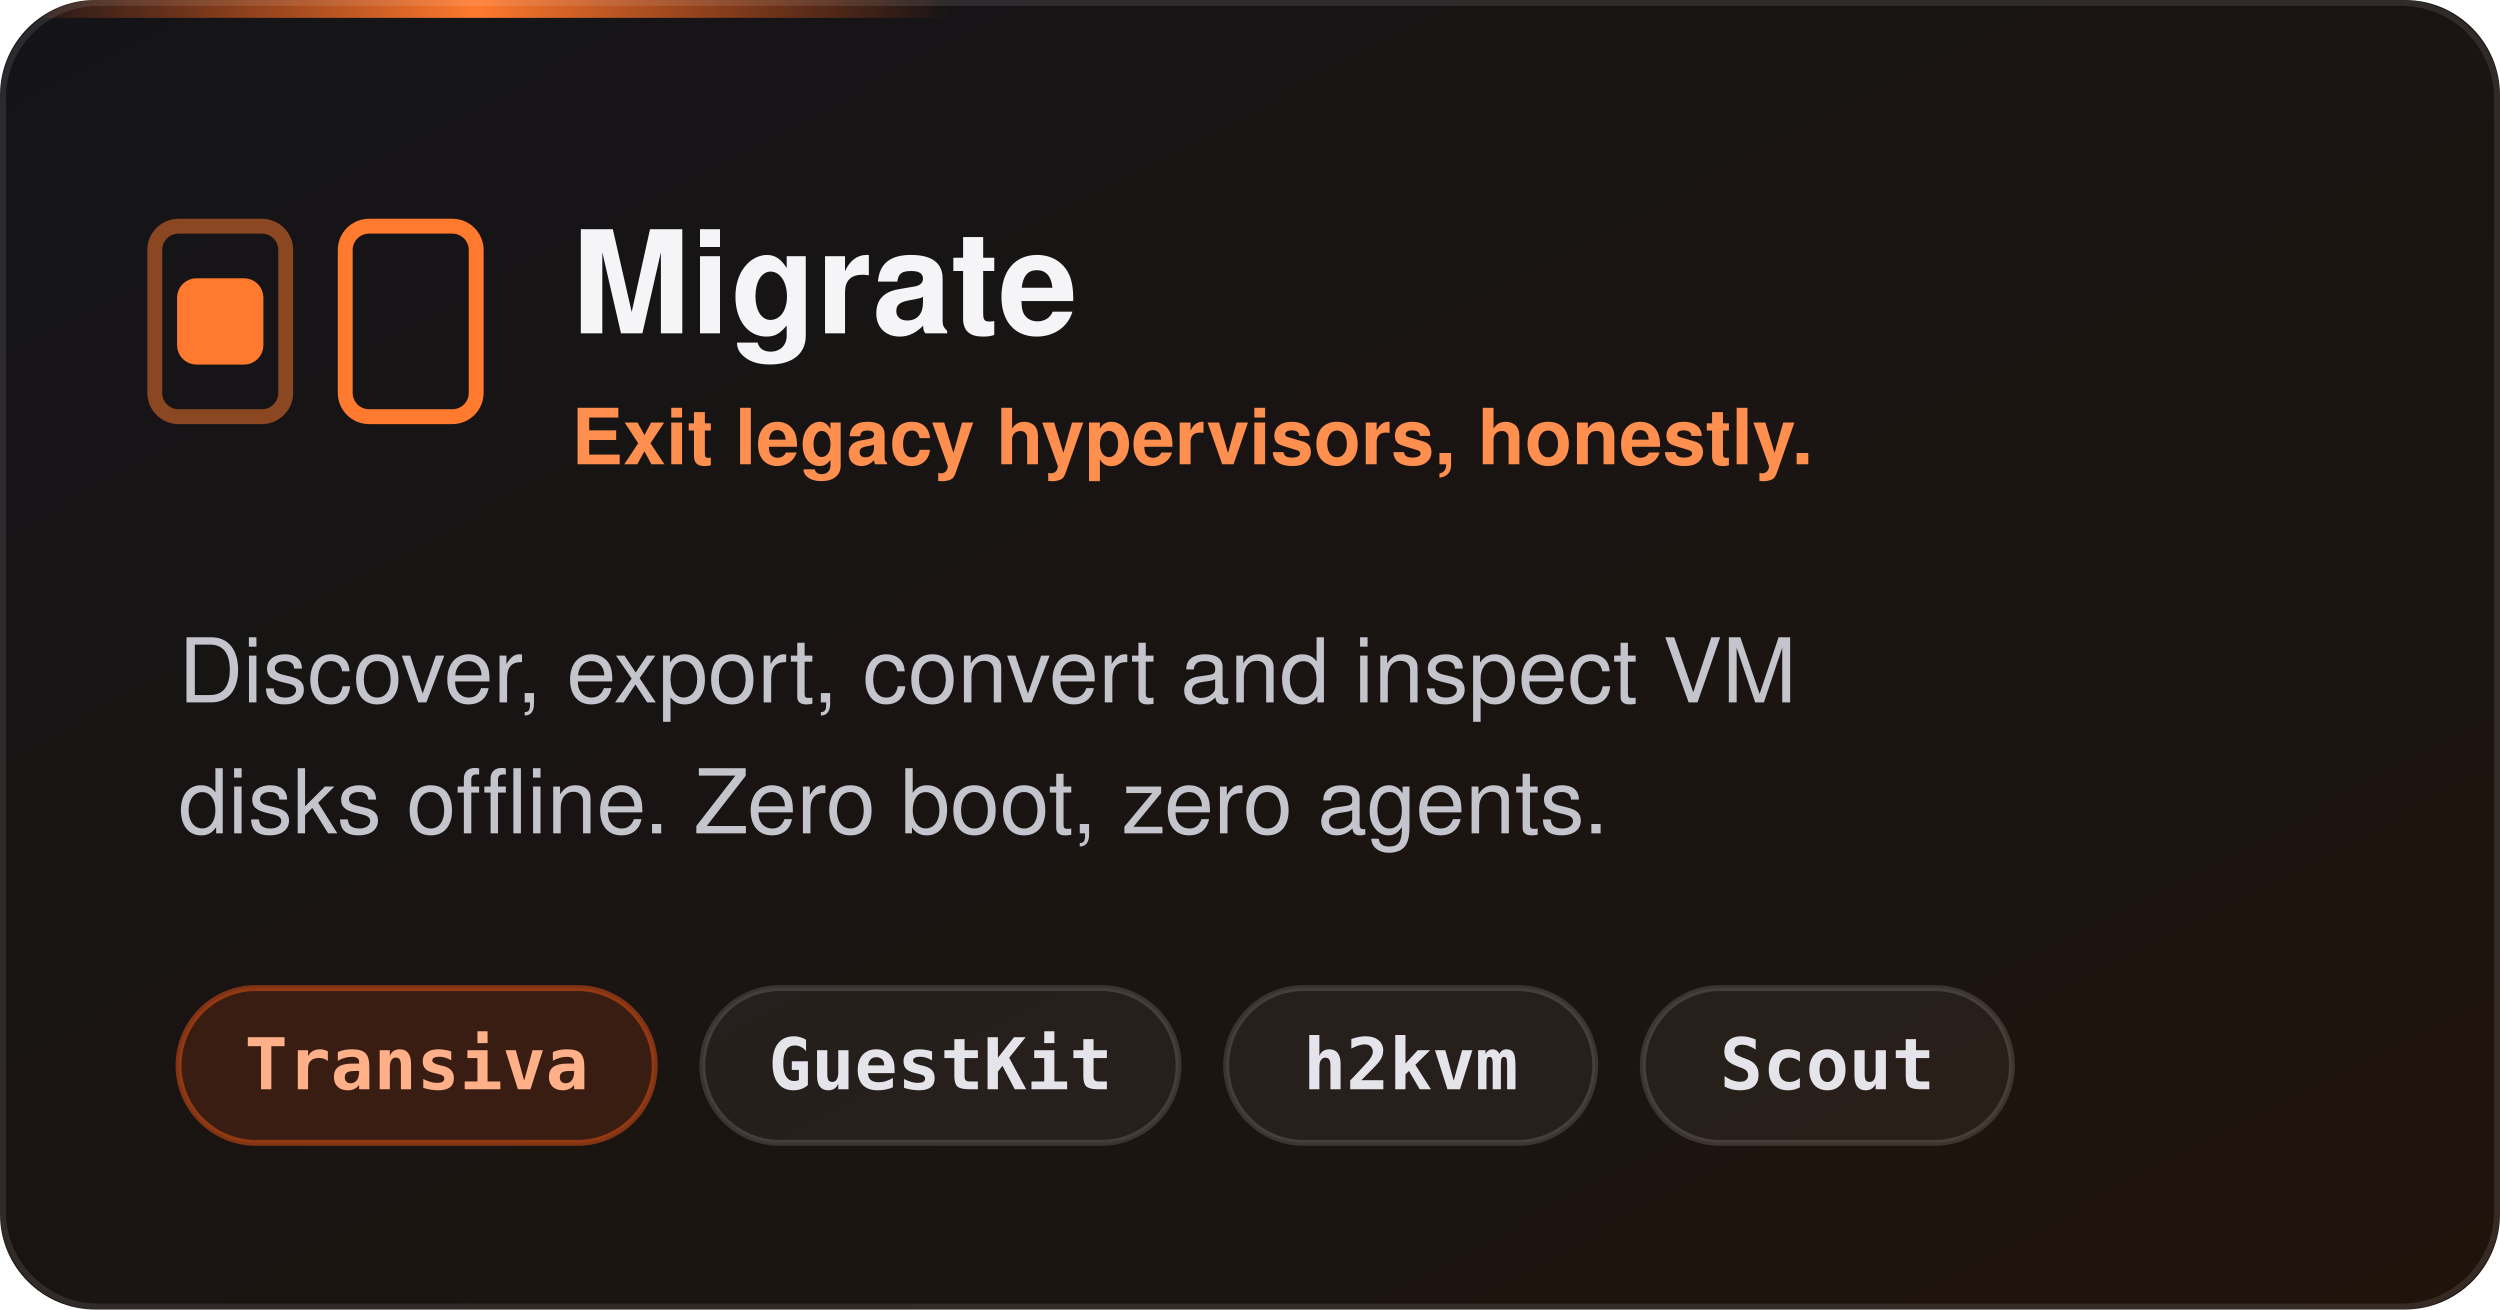
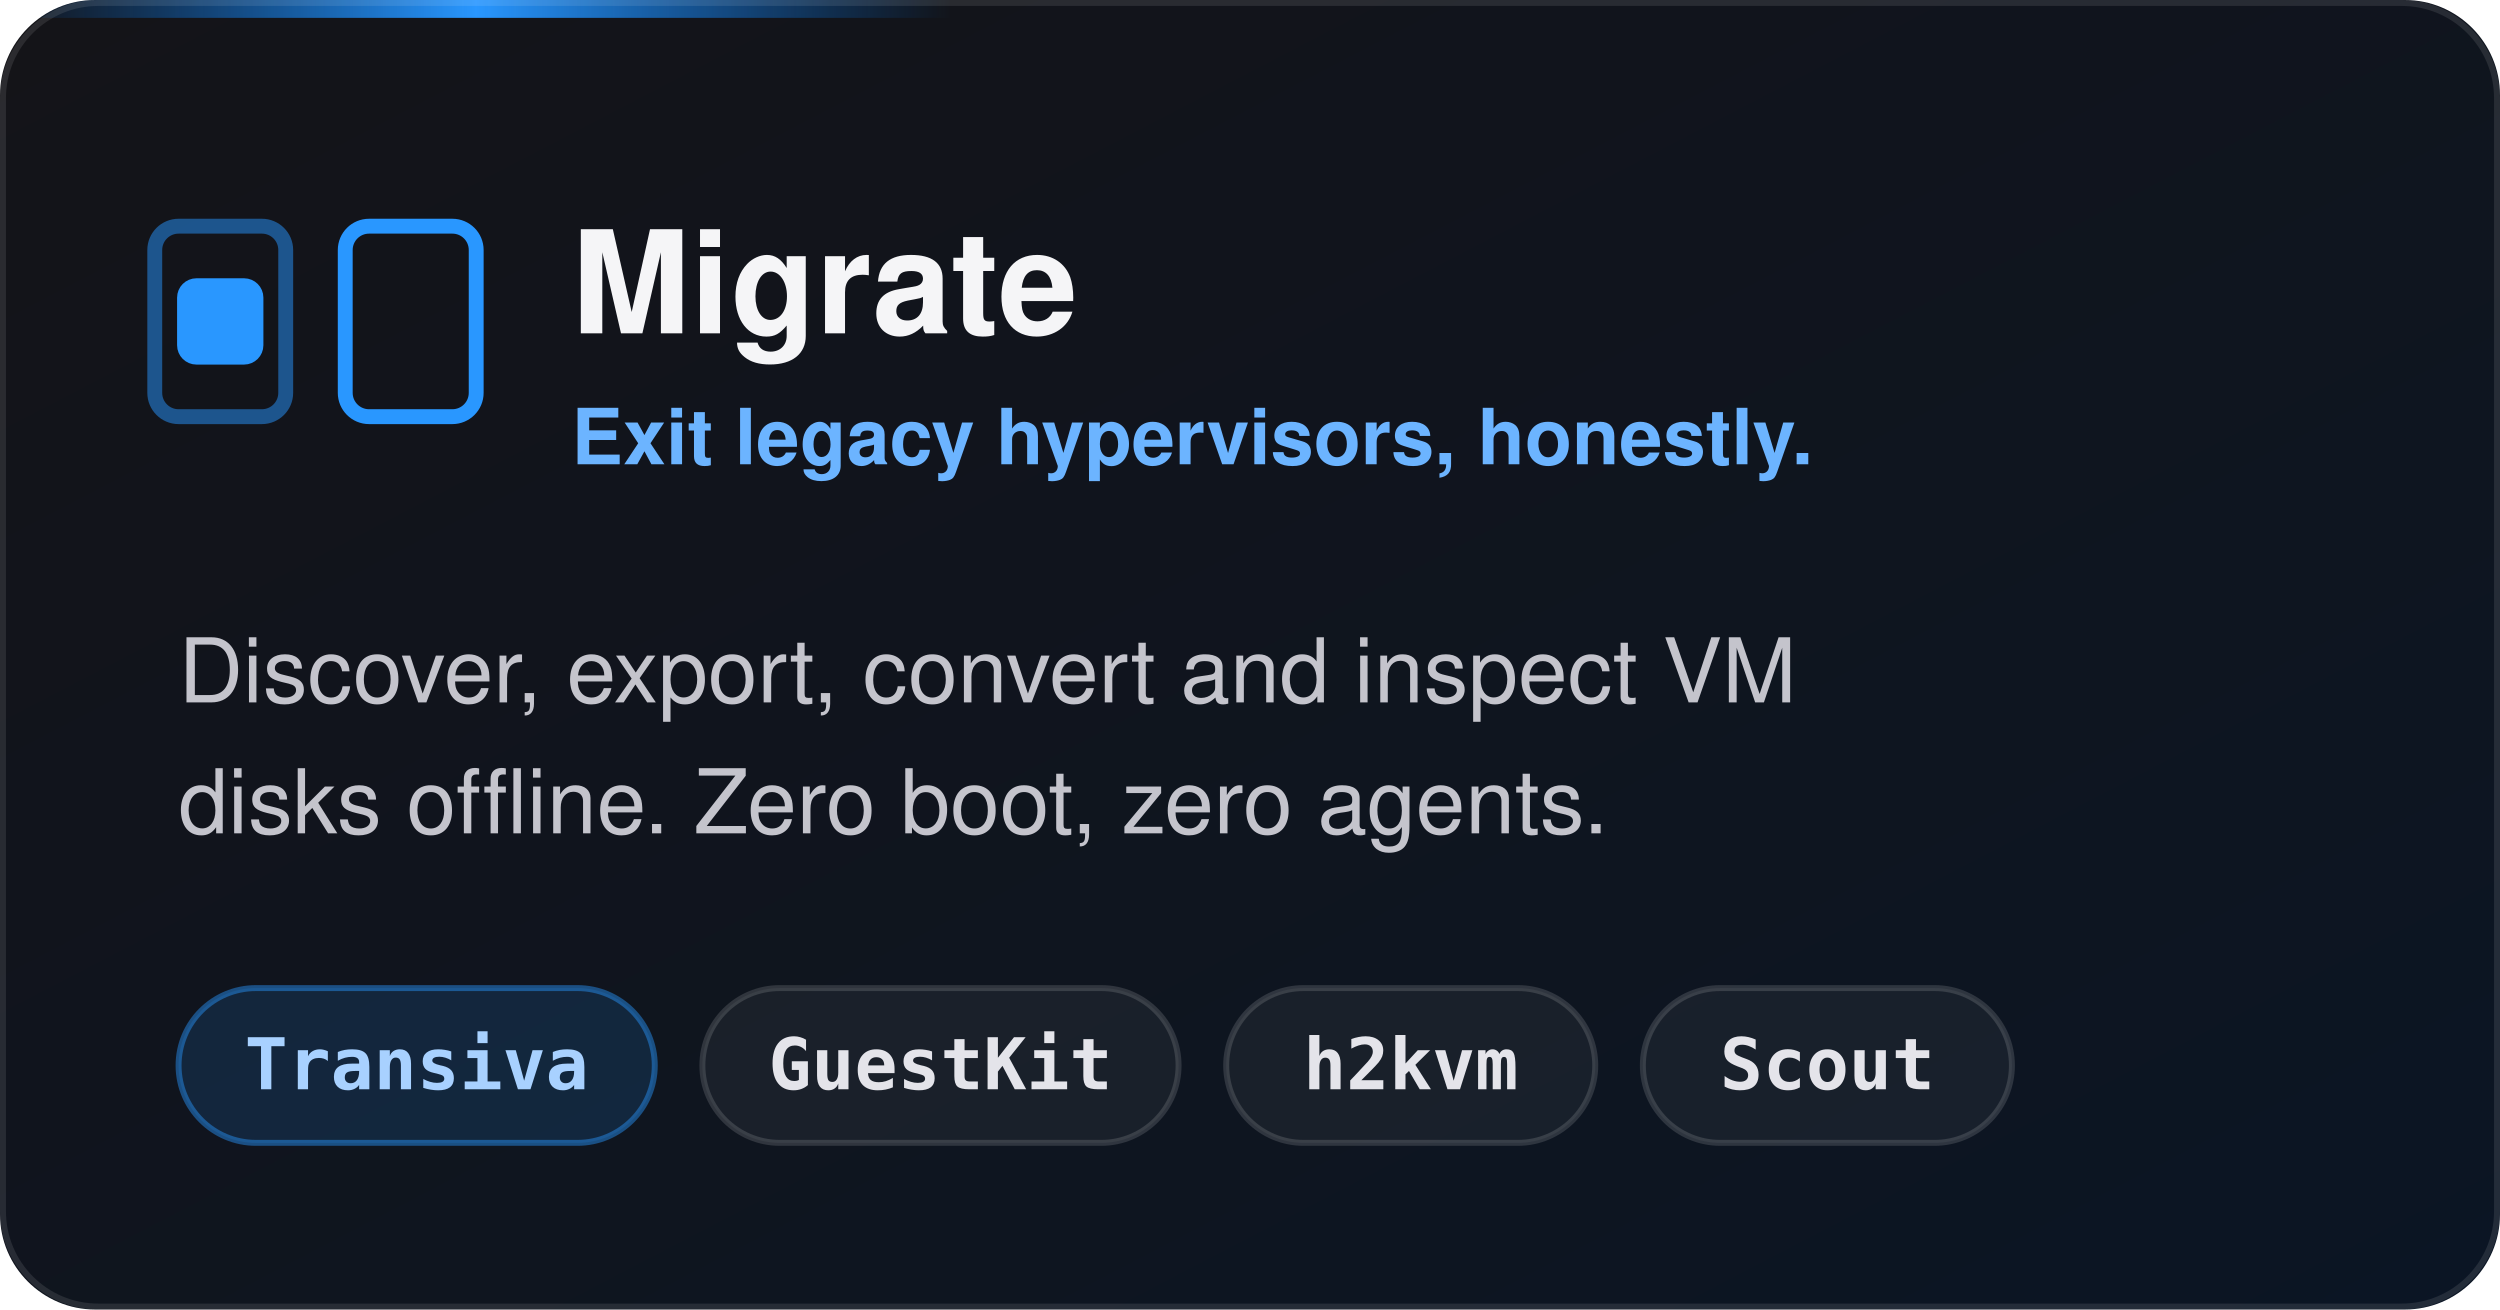
<svg xmlns="http://www.w3.org/2000/svg" width="420" height="220" viewBox="0 0 420 220" role="img" aria-label="Migrate: leave proprietary hypervisors. Transiva, GuestKit, h2kvm, Scout.">
  <style>
    .t { font-family: system-ui,-apple-system,"Segoe UI",Helvetica,Arial,sans-serif; }
    .m { font-family: ui-monospace,SFMono-Regular,Menlo,Consolas,monospace; }
    .bar { animation: sweep 4s ease-in-out infinite; animation-delay: 1.2s; }
    @keyframes sweep { 0% { transform: translateX(-160px); } 100% { transform: translateX(420px); } }
    .mv { animation: move 2.6s ease-in-out infinite; }
    @keyframes move { 0%,15% { transform: translateX(0); opacity: 1; } 70% { transform: translateX(26px); opacity: 1; } 85%,100% { transform: translateX(26px); opacity: 0; } }
  </style>
  <defs>
    <linearGradient id="bg" x1="0" y1="0" x2="1" y2="1">
      <stop stop-color="#141418" />
-       <stop offset="1" stop-color="#1f140c" />
+       <stop offset="1" stop-color="#0b1524" />
    </linearGradient>
    <linearGradient id="sh" x1="0" y1="0" x2="1" y2="0">
-       <stop stop-color="#ff5a15" stop-opacity="0" />
-       <stop offset=".5" stop-color="#ff7a2e" />
-       <stop offset="1" stop-color="#ff5a15" stop-opacity="0" />
+       <stop stop-color="#0071e3" stop-opacity="0" />
+       <stop offset=".5" stop-color="#2997ff" />
+       <stop offset="1" stop-color="#0071e3" stop-opacity="0" />
    </linearGradient>
    <clipPath id="c">
      <rect width="420" height="220" rx="16" />
    </clipPath>
  </defs>
  <g clip-path="url(#c)">
    <rect width="420" height="220" fill="url(#bg)" />
    <rect class="bar" width="160" height="3" fill="url(#sh)" />
  </g>
  <rect x=".5" y=".5" width="419" height="219" rx="16" fill="none" stroke="rgba(255,255,255,.1)" />
-   <g fill="none" stroke="#ff7a2e" stroke-width="2.5" stroke-linejoin="round" stroke-linecap="round">
+   <g fill="none" stroke="#2997ff" stroke-width="2.5" stroke-linejoin="round" stroke-linecap="round">
    <rect x="26" y="38" width="22" height="32" rx="4" stroke-opacity=".5" />
    <rect x="58" y="38" width="22" height="32" rx="4" />
-     <rect class="mv" x="31" y="48" width="12" height="12" rx="2" fill="#ff7a2e" />
+     <rect class="mv" x="31" y="48" width="12" height="12" rx="2" fill="#2997ff" />
  </g>
  <text class="t" x="96" y="56" fill="#f5f5f7" font-size="24" font-weight="800">Migrate</text>
-   <text class="t" x="96" y="78" fill="#ff8f4f" font-size="13" font-weight="600">Exit legacy hypervisors, honestly.</text>
+   <text class="t" x="96" y="78" fill="#6cb4ff" font-size="13" font-weight="600">Exit legacy hypervisors, honestly.</text>
  <text class="t" x="30" y="118" fill="#c4c4cc" font-size="15">Discover, export, convert and inspect VM</text>
  <text class="t" x="30" y="140" fill="#c4c4cc" font-size="15">disks offline. Zero boot, zero agents.</text>
  <g class="m" font-size="12" font-weight="600">
-     <rect x="30" y="166" width="80" height="26" rx="13" fill="rgba(255,90,21,.14)" stroke="rgba(255,90,21,.45)" />
-     <text x="70" y="183" fill="#ffb088" text-anchor="middle">Transiva</text>
+     <rect x="30" y="166" width="80" height="26" rx="13" fill="rgba(41,151,255,.14)" stroke="rgba(41,151,255,.45)" />
+     <text x="70" y="183" fill="#a8d1ff" text-anchor="middle">Transiva</text>
    <rect x="118" y="166" width="80" height="26" rx="13" fill="rgba(255,255,255,.05)" stroke="rgba(255,255,255,.14)" />
    <text x="158" y="183" fill="#e4e4ea" text-anchor="middle">GuestKit</text>
    <rect x="206" y="166" width="62" height="26" rx="13" fill="rgba(255,255,255,.05)" stroke="rgba(255,255,255,.14)" />
    <text x="237" y="183" fill="#e4e4ea" text-anchor="middle">h2kvm</text>
    <rect x="276" y="166" width="62" height="26" rx="13" fill="rgba(255,255,255,.05)" stroke="rgba(255,255,255,.14)" />
    <text x="307" y="183" fill="#e4e4ea" text-anchor="middle">Scout</text>
  </g>
</svg>
